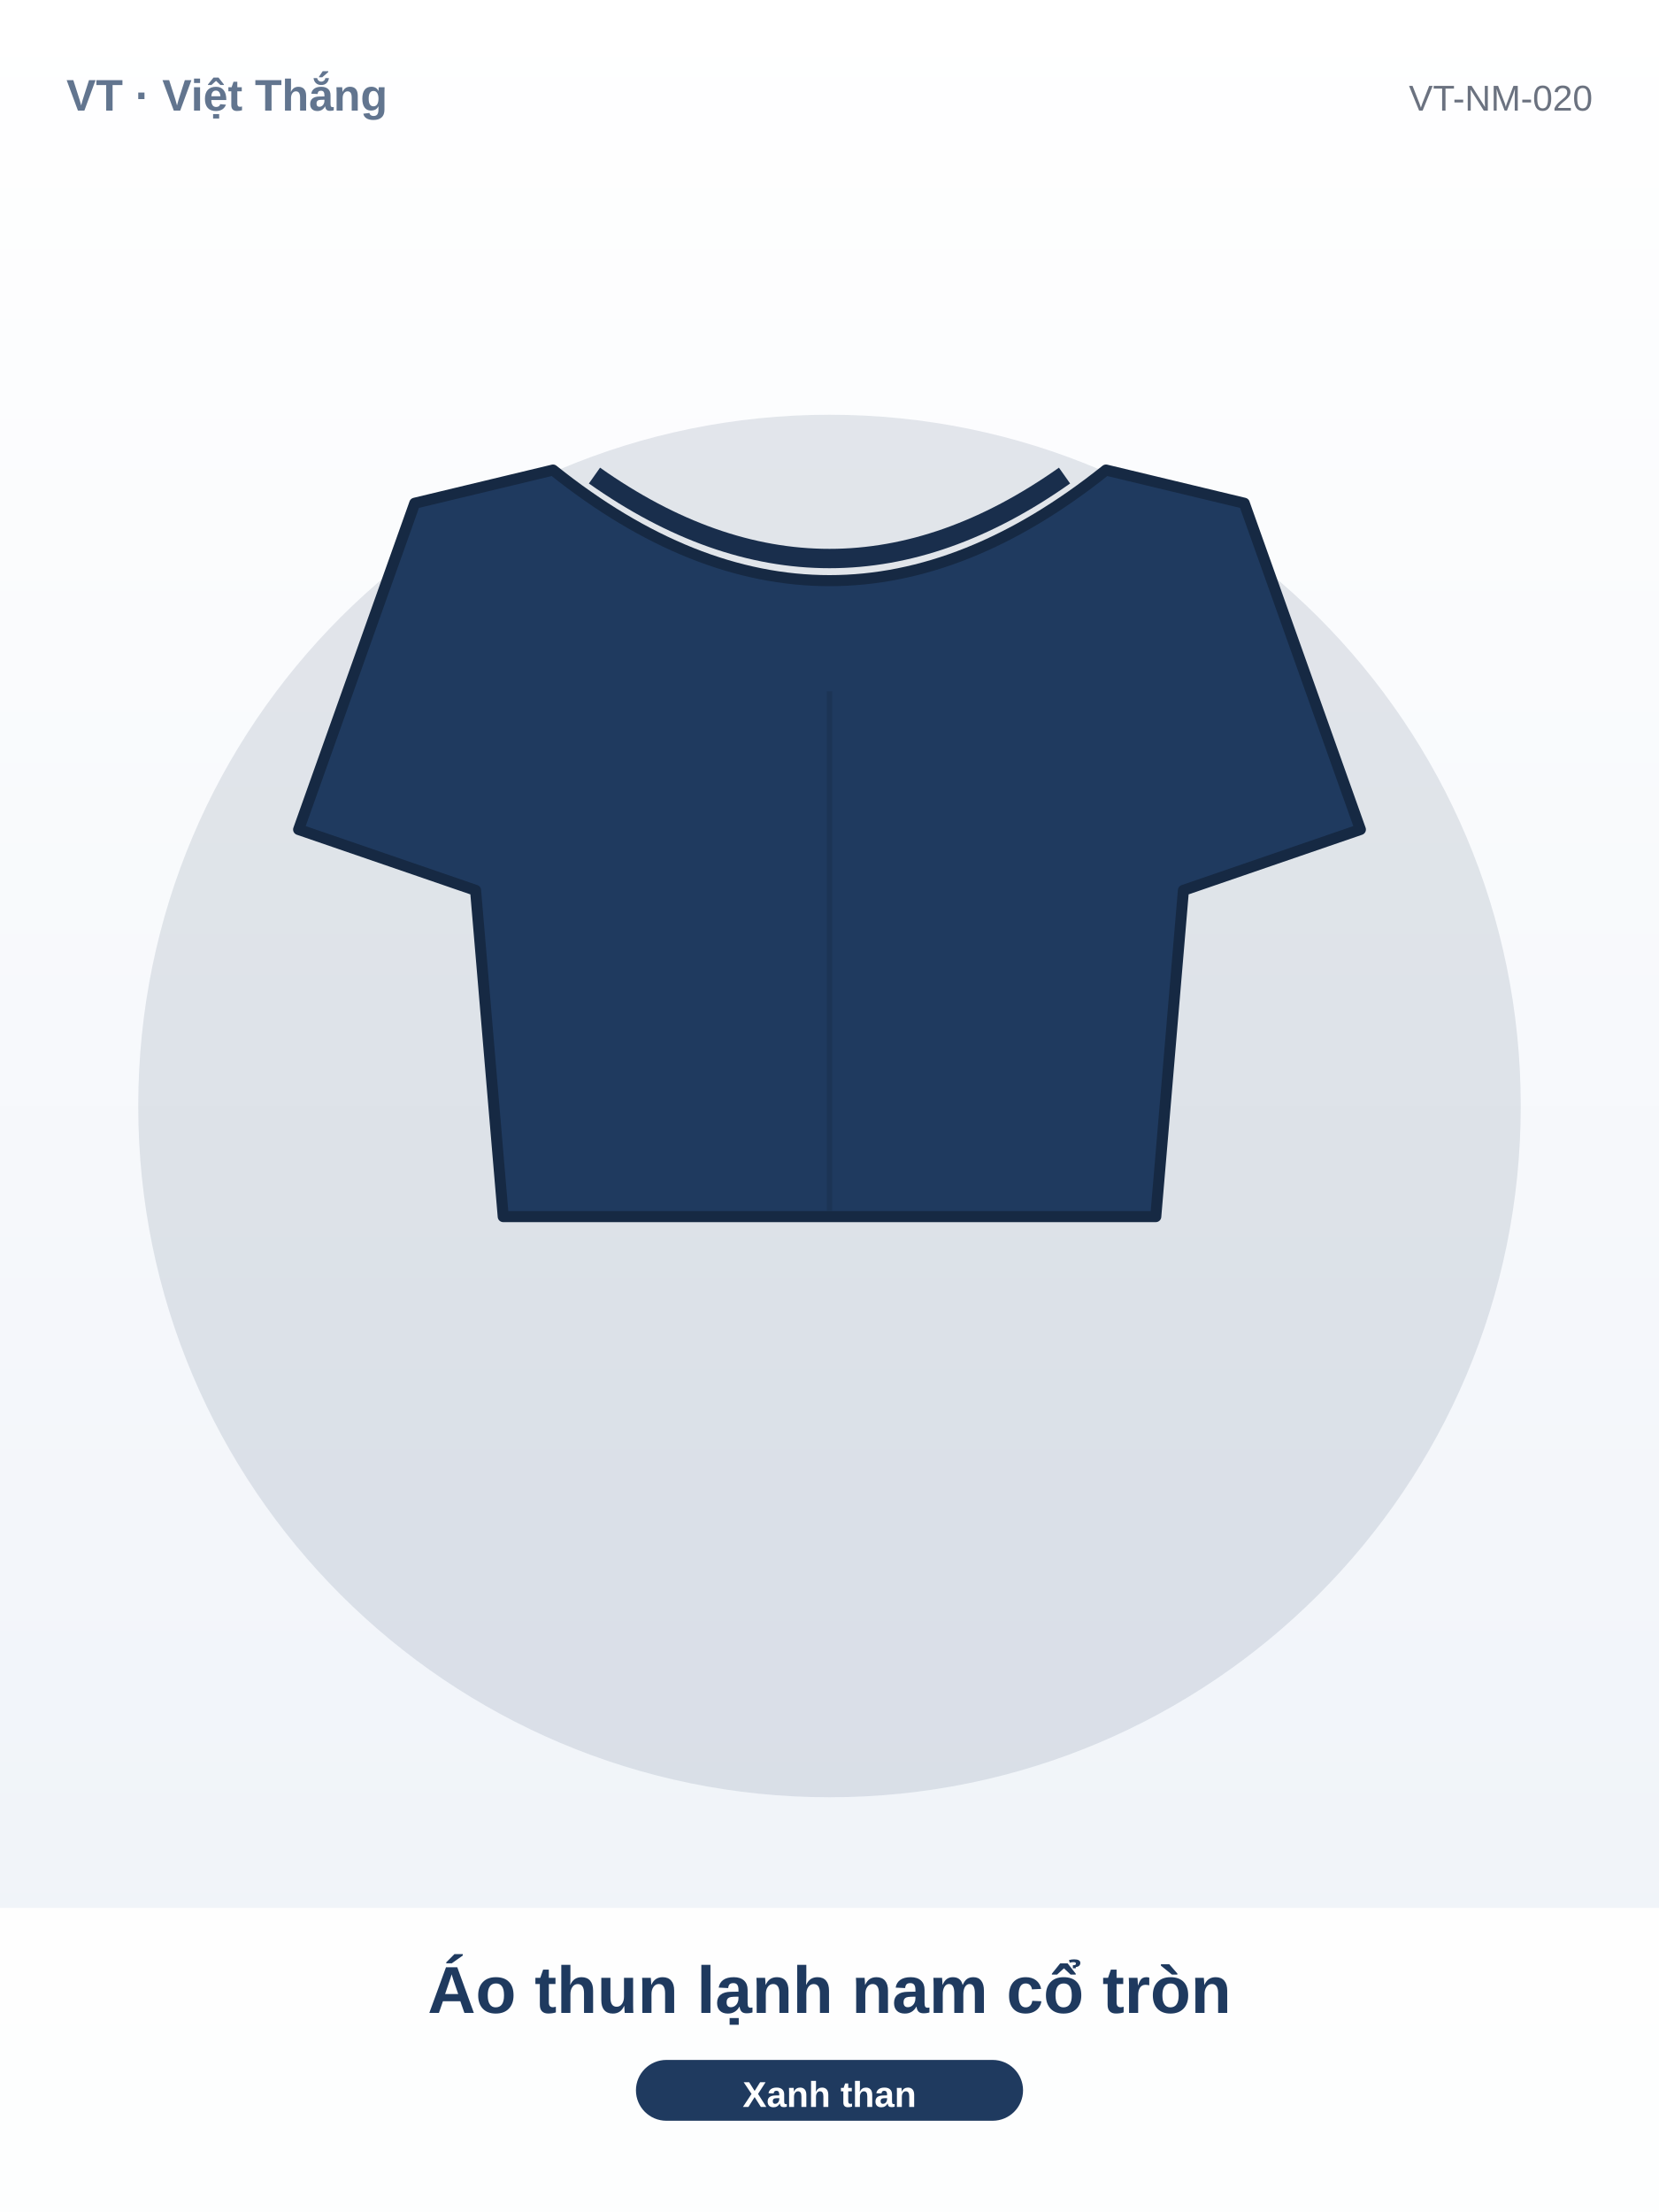
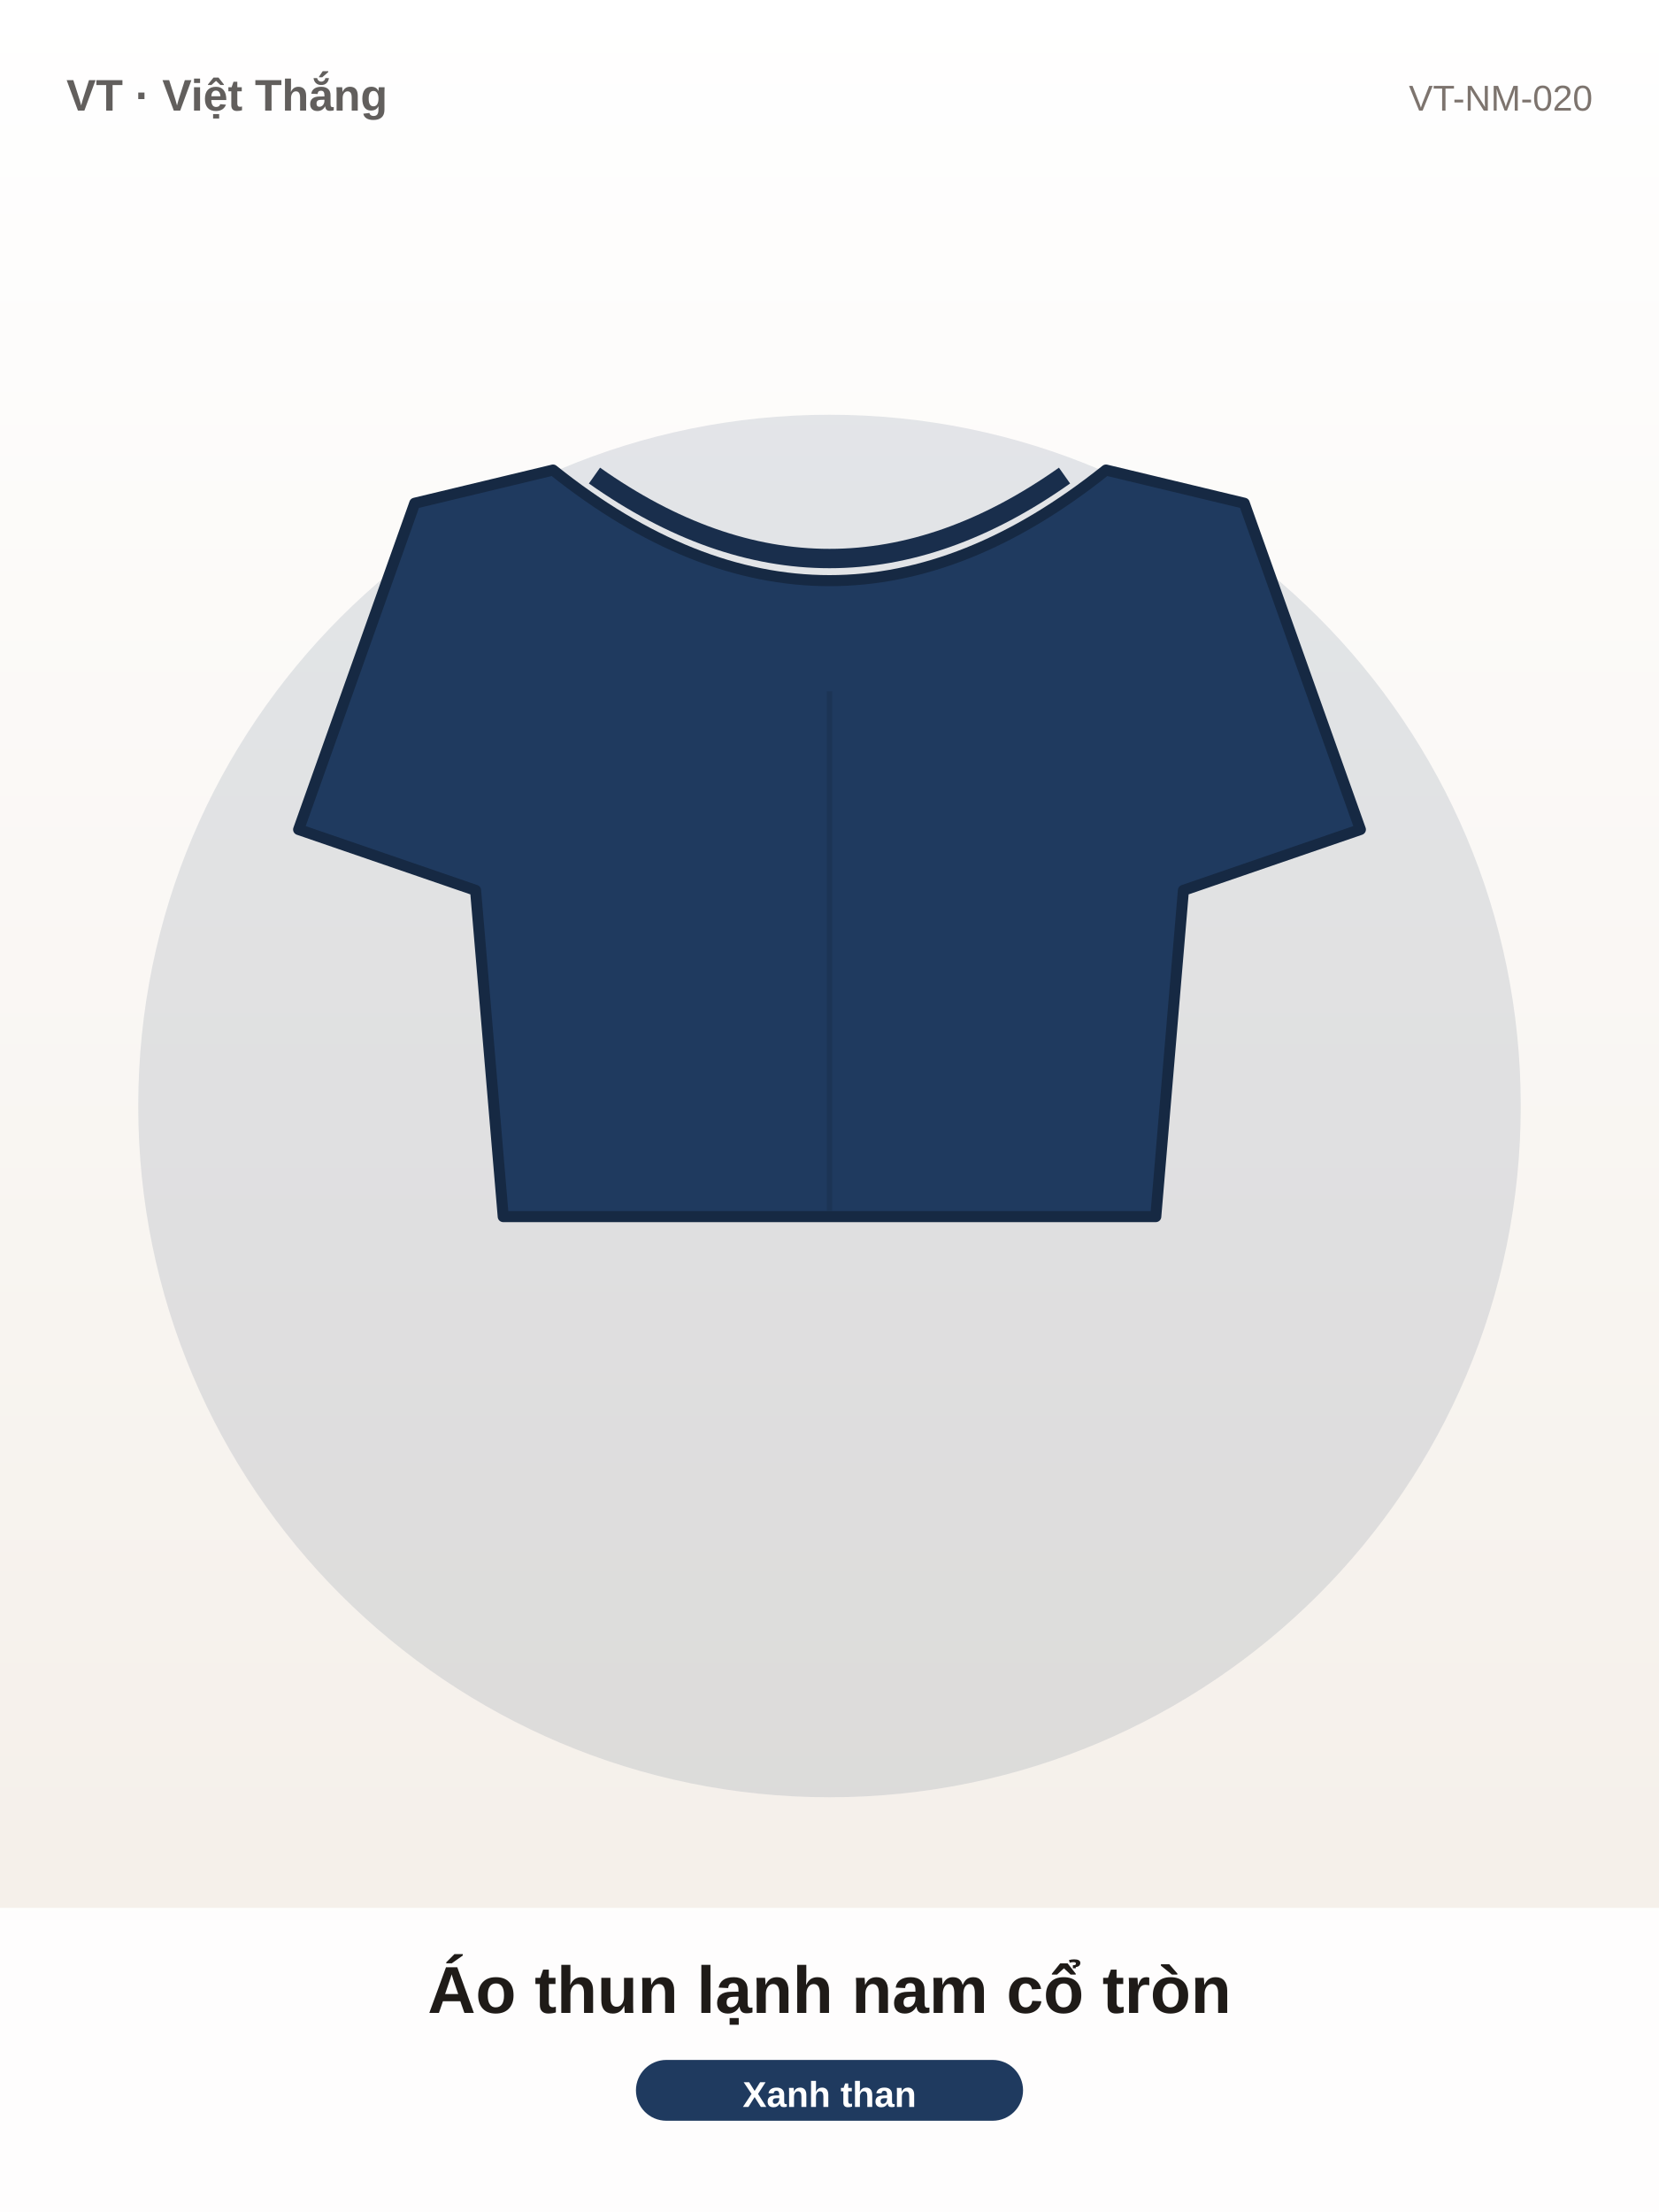
<svg xmlns="http://www.w3.org/2000/svg" width="600" height="800" viewBox="0 0 600 800">
  <defs>
    <linearGradient id="bg" x1="0" y1="0" x2="0" y2="1">
      <stop offset="0" stop-color="#FFFFFF" />
-       <stop offset="1" stop-color="#EEF2F8" />
+       <stop offset="1" stop-color="#F3EDE6" />
    </linearGradient>
  </defs>
  <rect width="600" height="800" fill="url(#bg)" />
  <circle cx="300" cy="400" r="250" fill="#1F3A5F" opacity="0.12" />
  <g transform="translate(300,305) scale(1) translate(-300,-305)">
    <path d="M200,170 L150,182 L108,300 L172,322 L182,440 L418,440 L428,322 L492,300 L450,182 L400,170 Q300,250 200,170 Z" fill="#1F3A5F" stroke="#162943" stroke-width="4" stroke-linejoin="round" />
    <path d="M215,172 Q300,232 385,172" fill="none" stroke="#192e4c" stroke-width="7" />
    <path d="M300,250 L300,438" stroke="#192e4c" stroke-width="2" opacity="0.5" />
  </g>
  <rect x="0" y="690" width="600" height="110" fill="#FFFFFF" opacity="0.9" />
-   <text x="300" y="728" text-anchor="middle" font-family="Segoe UI, Arial, sans-serif" font-size="24" font-weight="700" fill="#1F3A5F">Áo thun lạnh nam cổ tròn</text>
+   <text x="300" y="728" text-anchor="middle" font-family="Segoe UI, Arial, sans-serif" font-size="24" font-weight="700" fill="#1F1B18">Áo thun lạnh nam cổ tròn</text>
  <g transform="translate(300,758)">
-     <rect x="-70" y="-13" width="140" height="22" rx="11" fill="#1F3A5F" stroke="#B9C2CF" stroke-width="0" />
+     <rect x="-70" y="-13" width="140" height="22" rx="11" fill="#1F3A5F" stroke="#D9CFC5" stroke-width="0" />
    <text y="4" text-anchor="middle" font-family="Segoe UI, Arial, sans-serif" font-size="13" font-weight="600" fill="#FFFFFF">Xanh than</text>
  </g>
-   <text x="24" y="40" font-family="Segoe UI, Arial, sans-serif" font-size="16" font-weight="800" fill="#1F3A5F" opacity="0.7">VT · Việt Thắng</text>
-   <text x="576" y="40" text-anchor="end" font-family="Segoe UI, Arial, sans-serif" font-size="13" fill="#6b7280">VT-NM-020</text>
+   <text x="24" y="40" font-family="Segoe UI, Arial, sans-serif" font-size="16" font-weight="800" fill="#1F1B18" opacity="0.7">VT · Việt Thắng</text>
+   <text x="576" y="40" text-anchor="end" font-family="Segoe UI, Arial, sans-serif" font-size="13" fill="#7D746E">VT-NM-020</text>
</svg>
